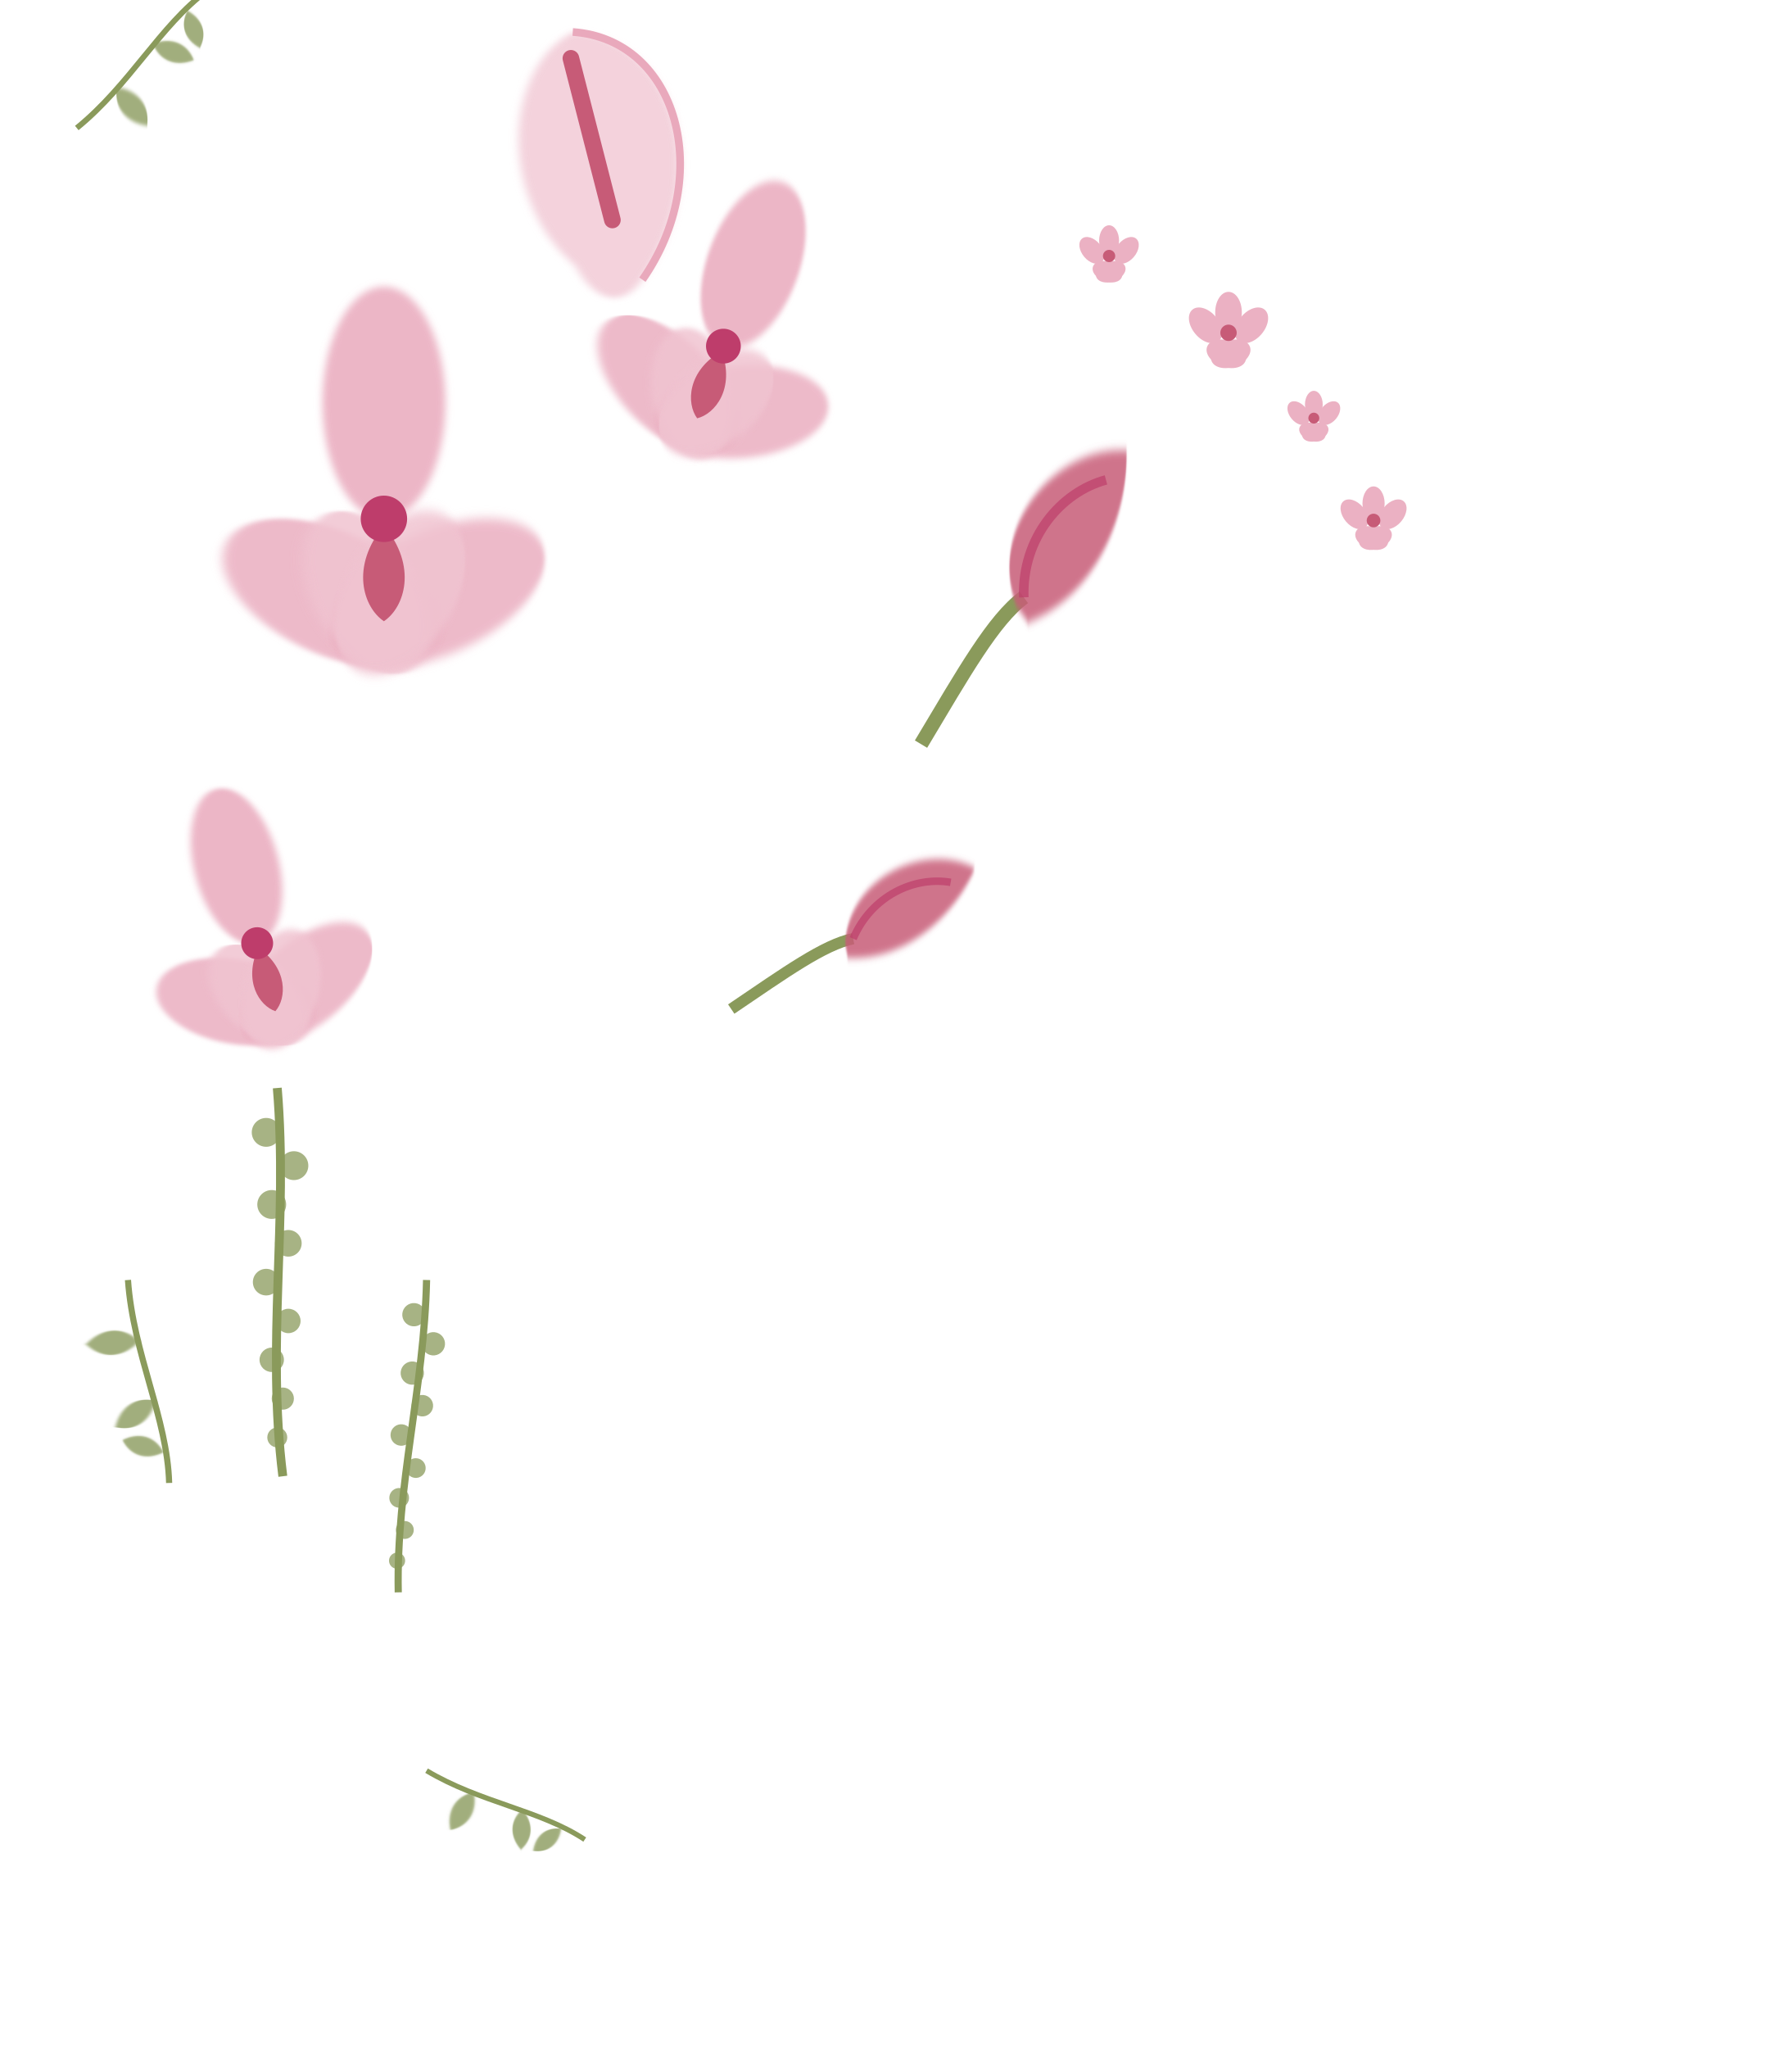
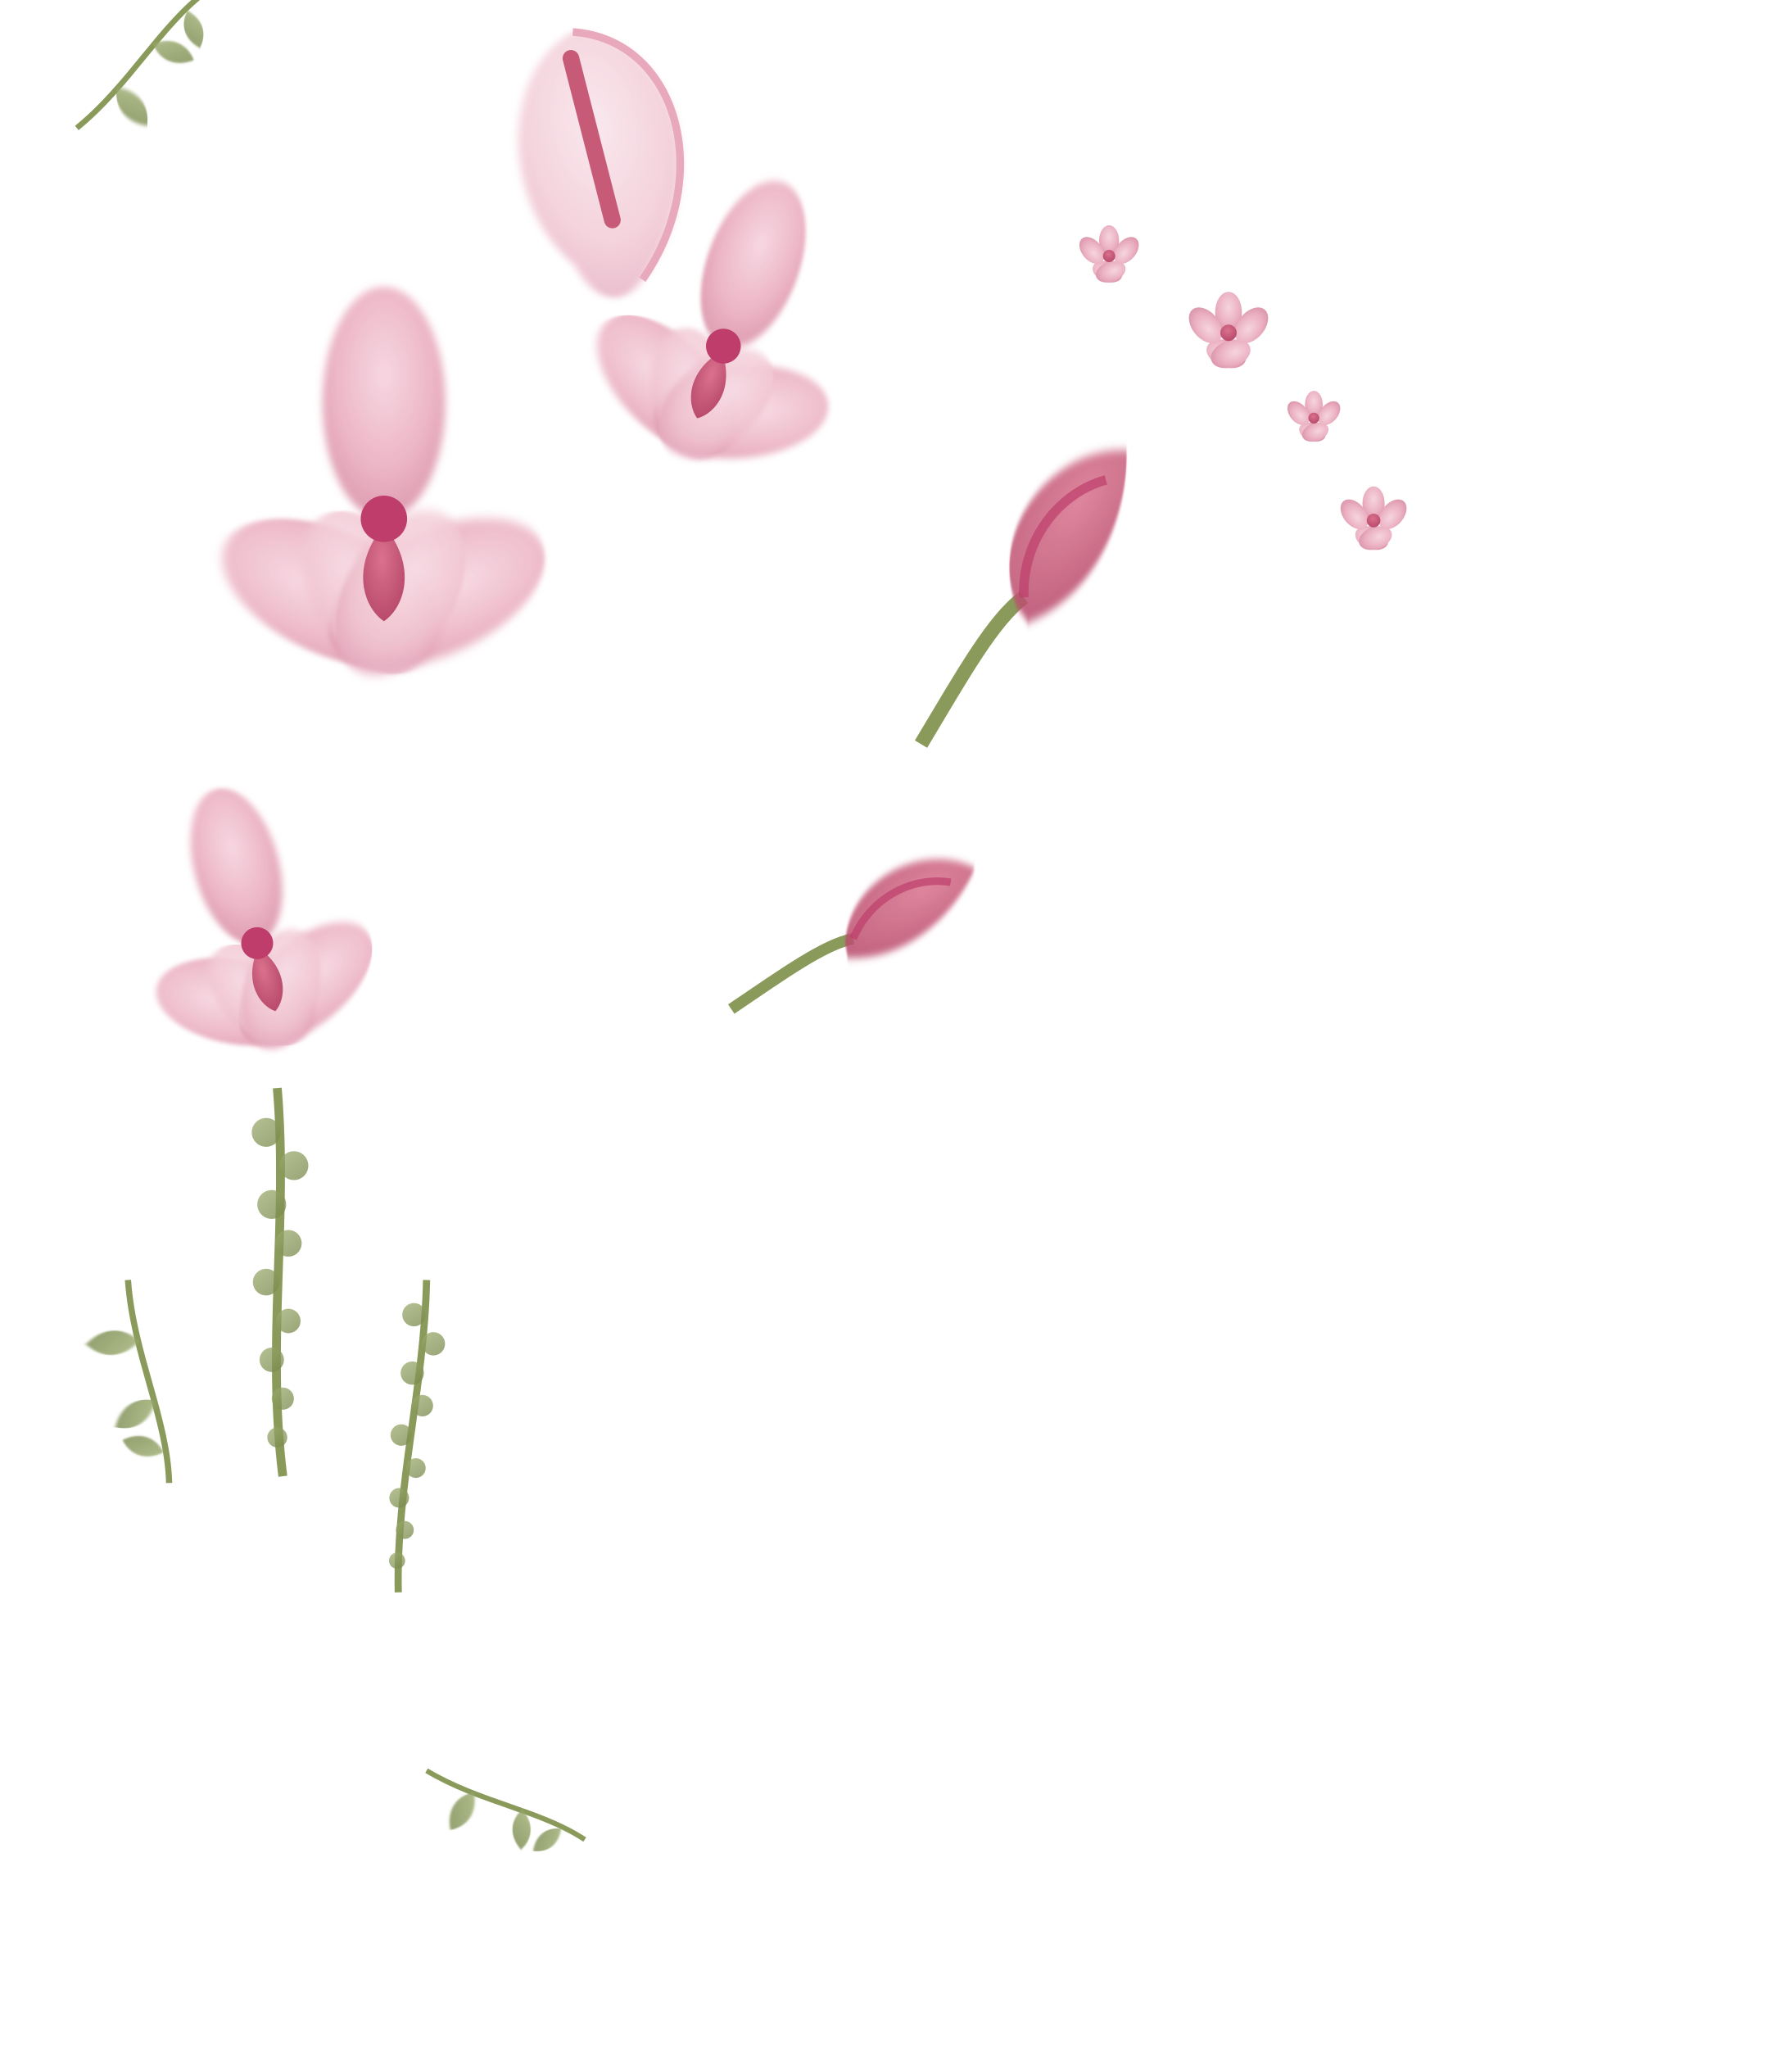
<svg xmlns="http://www.w3.org/2000/svg" viewBox="0 0 420 480" aria-hidden="true">
  <defs>
+     <radialGradient id="gPink" cx="50%" cy="38%" r="72%">
+       <stop offset="0%" stop-color="#F5D0DC" />
+       <stop offset="55%" stop-color="#E9A9BC" />
+       <stop offset="100%" stop-color="#D07E97" />
+     </radialGradient>
+     <radialGradient id="gPale" cx="50%" cy="35%" r="75%">
+       <stop offset="0%" stop-color="#F8E0E8" />
+       <stop offset="60%" stop-color="#F0C3D0" />
+       <stop offset="100%" stop-color="#DE9DB4" />
+     </radialGradient>
+     <radialGradient id="gRose" cx="45%" cy="35%" r="75%">
+       <stop offset="0%" stop-color="#D9718C" />
+       <stop offset="100%" stop-color="#B44467" />
+     </radialGradient>
+     <linearGradient id="gLeaf" x1="0" y1="0" x2="0.8" y2="1">
+       <stop offset="0%" stop-color="#9CAC6E" />
+       <stop offset="100%" stop-color="#79894C" />
+     </linearGradient>
    <filter id="wc" x="-20%" y="-20%" width="140%" height="140%">
      <feGaussianBlur stdDeviation="0.6" />
    </filter>
    <g id="orchid">
-       <ellipse cx="0" cy="-16" rx="9" ry="17" fill="#E9A9BC" opacity="0.85" filter="url(#wc)" />
-       <ellipse cx="-14" cy="-2" rx="9" ry="17" fill="#E9A9BC" opacity="0.8" transform="rotate(-65)" filter="url(#wc)" />
-       <ellipse cx="14" cy="-2" rx="9" ry="17" fill="#E9A9BC" opacity="0.8" transform="rotate(65)" filter="url(#wc)" />
-       <ellipse cx="-8" cy="9" rx="8" ry="13" fill="#F0C3D0" opacity="0.85" transform="rotate(-30)" filter="url(#wc)" />
-       <ellipse cx="8" cy="9" rx="8" ry="13" fill="#F0C3D0" opacity="0.85" transform="rotate(30)" filter="url(#wc)" />
-       <path d="M0 2 C -5 8, -3 14, 0 16 C 3 14, 5 8, 0 2 Z" fill="#C75B77" />
+       <ellipse cx="0" cy="-16" rx="9" ry="17" fill="url(#gPink)" opacity="0.85" filter="url(#wc)" />
+       <ellipse cx="-14" cy="-2" rx="9" ry="17" fill="url(#gPink)" opacity="0.8" transform="rotate(-65)" filter="url(#wc)" />
+       <ellipse cx="14" cy="-2" rx="9" ry="17" fill="url(#gPink)" opacity="0.8" transform="rotate(65)" filter="url(#wc)" />
+       <ellipse cx="-8" cy="9" rx="8" ry="13" fill="url(#gPale)" opacity="0.85" transform="rotate(-30)" filter="url(#wc)" />
+       <ellipse cx="8" cy="9" rx="8" ry="13" fill="url(#gPale)" opacity="0.85" transform="rotate(30)" filter="url(#wc)" />
+       <path d="M0 2 C -5 8, -3 14, 0 16 C 3 14, 5 8, 0 2 Z" fill="url(#gRose)" />
      <circle cx="0" cy="1" r="3.4" fill="#BE3D6B" />
    </g>
    <g id="calla">
      <path d="M0 30 C -1 16, -2 6, 0 0" stroke="#8A9A5B" stroke-width="2.4" fill="none" />
-       <path d="M0 2 C -12 -6, -10 -24, 0 -30 C 6 -22, 10 -8, 3 3 Z" fill="#C75B77" opacity="0.85" filter="url(#wc)" />
+       <path d="M0 2 C -12 -6, -10 -24, 0 -30 C 6 -22, 10 -8, 3 3 Z" fill="url(#gRose)" opacity="0.85" filter="url(#wc)" />
      <path d="M0 0 C -6 -8, -5 -18, 0 -24" stroke="#BE3D6B" stroke-width="1.6" fill="none" opacity="0.7" />
    </g>
    <g id="anthurium">
-       <path d="M0 -22 C 16 -18, 18 4, 4 18 C 0 22, -4 20, -6 14 C -16 2, -12 -18, 0 -22 Z" fill="#F0C3D0" opacity="0.75" filter="url(#wc)" />
+       <path d="M0 -22 C 16 -18, 18 4, 4 18 C 0 22, -4 20, -6 14 C -16 2, -12 -18, 0 -22 Z" fill="url(#gPale)" opacity="0.75" filter="url(#wc)" />
      <path d="M0 -22 C 16 -18, 18 4, 4 18" stroke="#E9A9BC" stroke-width="1.2" fill="none" />
      <path d="M-1 -18 L 1 8" stroke="#C75B77" stroke-width="2.6" stroke-linecap="round" />
    </g>
    <g id="amaranthus">
      <path d="M0 0 C 2 24, -2 46, 1 70" stroke="#8A9A5B" stroke-width="1.6" fill="none" />
-       <g fill="#8A9A5B" opacity="0.75">
+       <g fill="url(#gLeaf)" opacity="0.75">
        <circle cx="-2" cy="8" r="2.6" />
        <circle cx="3" cy="14" r="2.6" />
        <circle cx="-1" cy="21" r="2.6" />
        <circle cx="2" cy="28" r="2.4" />
        <circle cx="-2" cy="35" r="2.4" />
        <circle cx="2" cy="42" r="2.2" />
        <circle cx="-1" cy="49" r="2.2" />
        <circle cx="1" cy="56" r="2" />
        <circle cx="0" cy="63" r="1.8" />
      </g>
    </g>
    <g id="blossom">
-       <g fill="#E9A9BC" opacity="0.9">
+       <g fill="url(#gPink)" opacity="0.9">
        <ellipse cx="0" cy="-4" rx="2.6" ry="4" />
        <ellipse cx="-4" cy="1" rx="2.6" ry="4" transform="rotate(-70)" />
        <ellipse cx="4" cy="1" rx="2.6" ry="4" transform="rotate(70)" />
        <ellipse cx="-2.5" cy="4" rx="2.6" ry="4" transform="rotate(-140)" />
        <ellipse cx="2.5" cy="4" rx="2.6" ry="4" transform="rotate(140)" />
      </g>
-       <circle r="1.6" fill="#C75B77" />
+       <circle r="1.6" fill="url(#gRose)" />
    </g>
    <g id="leaf">
-       <path d="M0 0 C 8 -4, 16 -2, 20 6 C 12 10, 4 8, 0 0 Z" fill="#8A9A5B" opacity="0.8" filter="url(#wc)" />
+       <path d="M0 0 C 8 -4, 16 -2, 20 6 C 12 10, 4 8, 0 0 Z" fill="url(#gLeaf)" opacity="0.8" filter="url(#wc)" />
    </g>
    <g id="sprig">
      <path d="M0 0 C 4 -14, 2 -28, 6 -40" stroke="#8A9A5B" stroke-width="1.2" fill="none" />
      <use href="#leaf" transform="translate(2 -12) scale(0.5)" />
      <use href="#leaf" transform="translate(3 -24) scale(0.45) rotate(-30)" />
      <use href="#leaf" transform="translate(5 -34) scale(0.4) rotate(20)" />
    </g>
  </defs>
  <use href="#sprig" transform="translate(18 30) rotate(35) scale(1.1)" />
  <use href="#sprig" transform="translate(30 300) rotate(160) scale(1.2)" />
  <use href="#sprig" transform="translate(100 415) rotate(105) scale(1)" />
  <use href="#amaranthus" transform="translate(65 255) scale(1.3)" />
  <use href="#amaranthus" transform="translate(100 300) scale(1.05) rotate(6)" />
  <use href="#anthurium" transform="translate(140 40) scale(1.5) rotate(-10)" />
  <use href="#calla" transform="translate(240 140) scale(1.4) rotate(35)" />
  <use href="#calla" transform="translate(200 220) scale(1.1) rotate(60)" />
  <use href="#orchid" transform="translate(90 120) scale(1.6)" />
  <use href="#orchid" transform="translate(170 80) scale(1.2) rotate(20)" />
  <use href="#orchid" transform="translate(60 220) scale(1.1) rotate(-15)" />
  <use href="#blossom" transform="translate(260 60) scale(0.9)" />
  <use href="#blossom" transform="translate(288 78) scale(1.2)" />
  <use href="#blossom" transform="translate(308 98) scale(0.8)" />
  <use href="#blossom" transform="translate(322 122) scale(1.0)" />
</svg>
